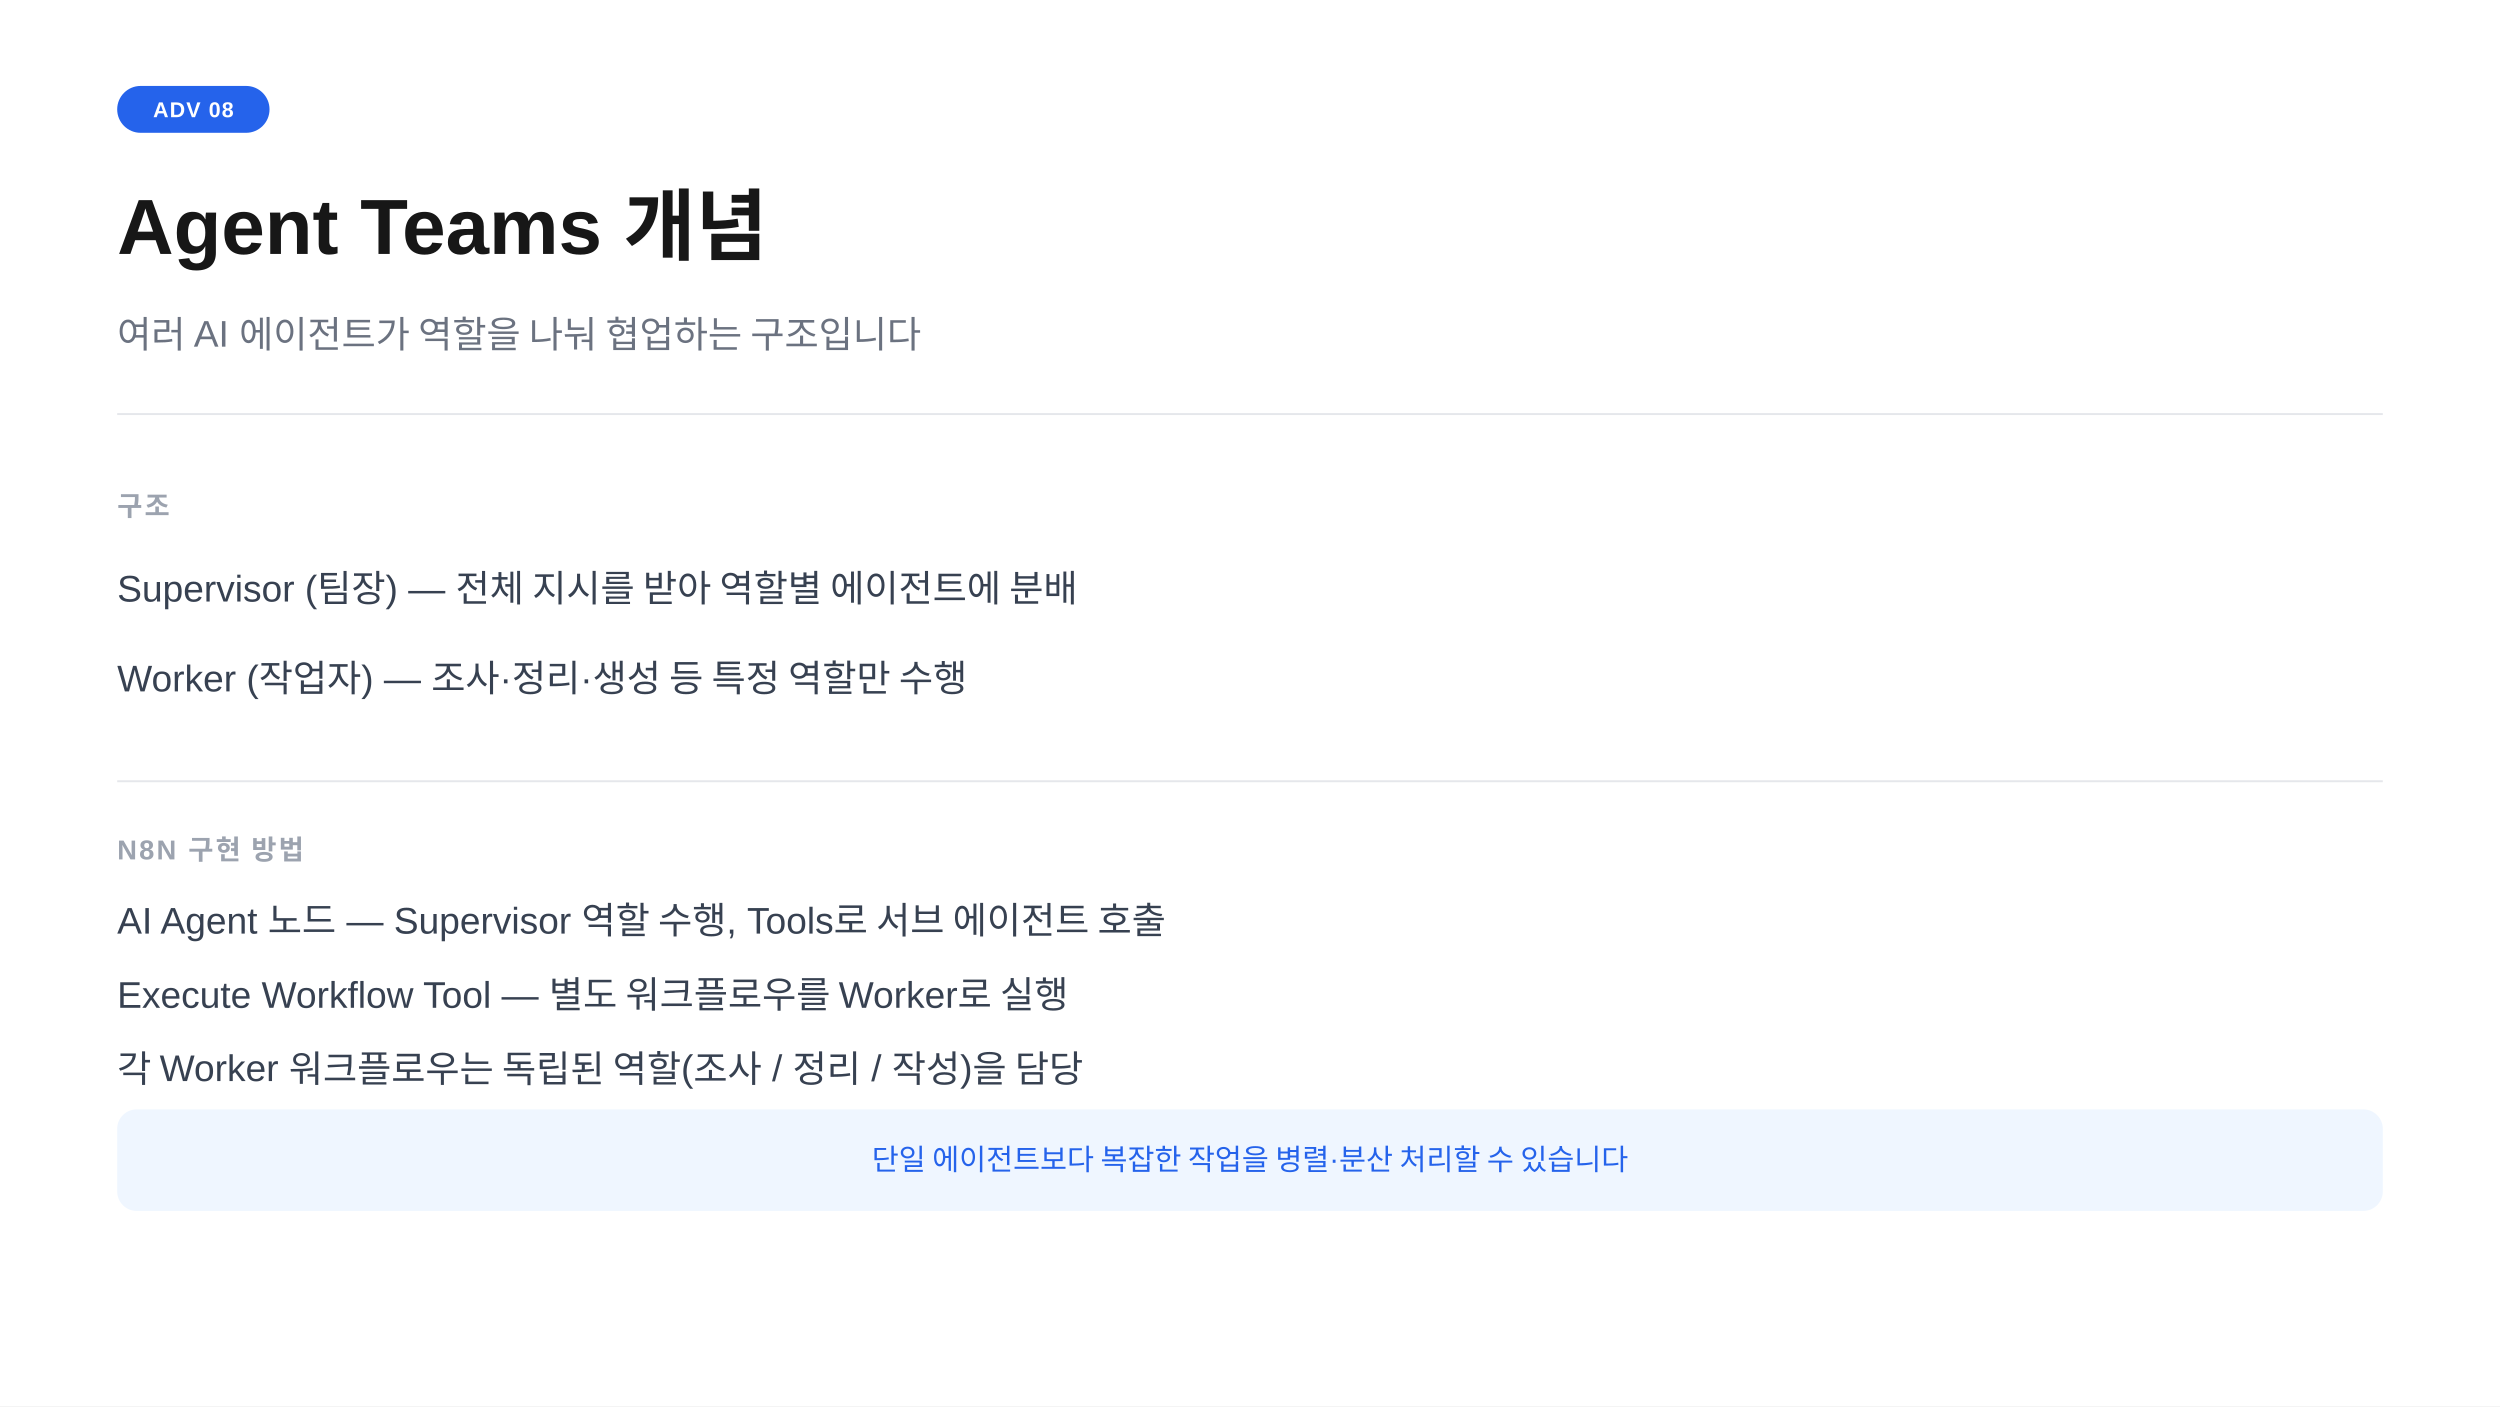
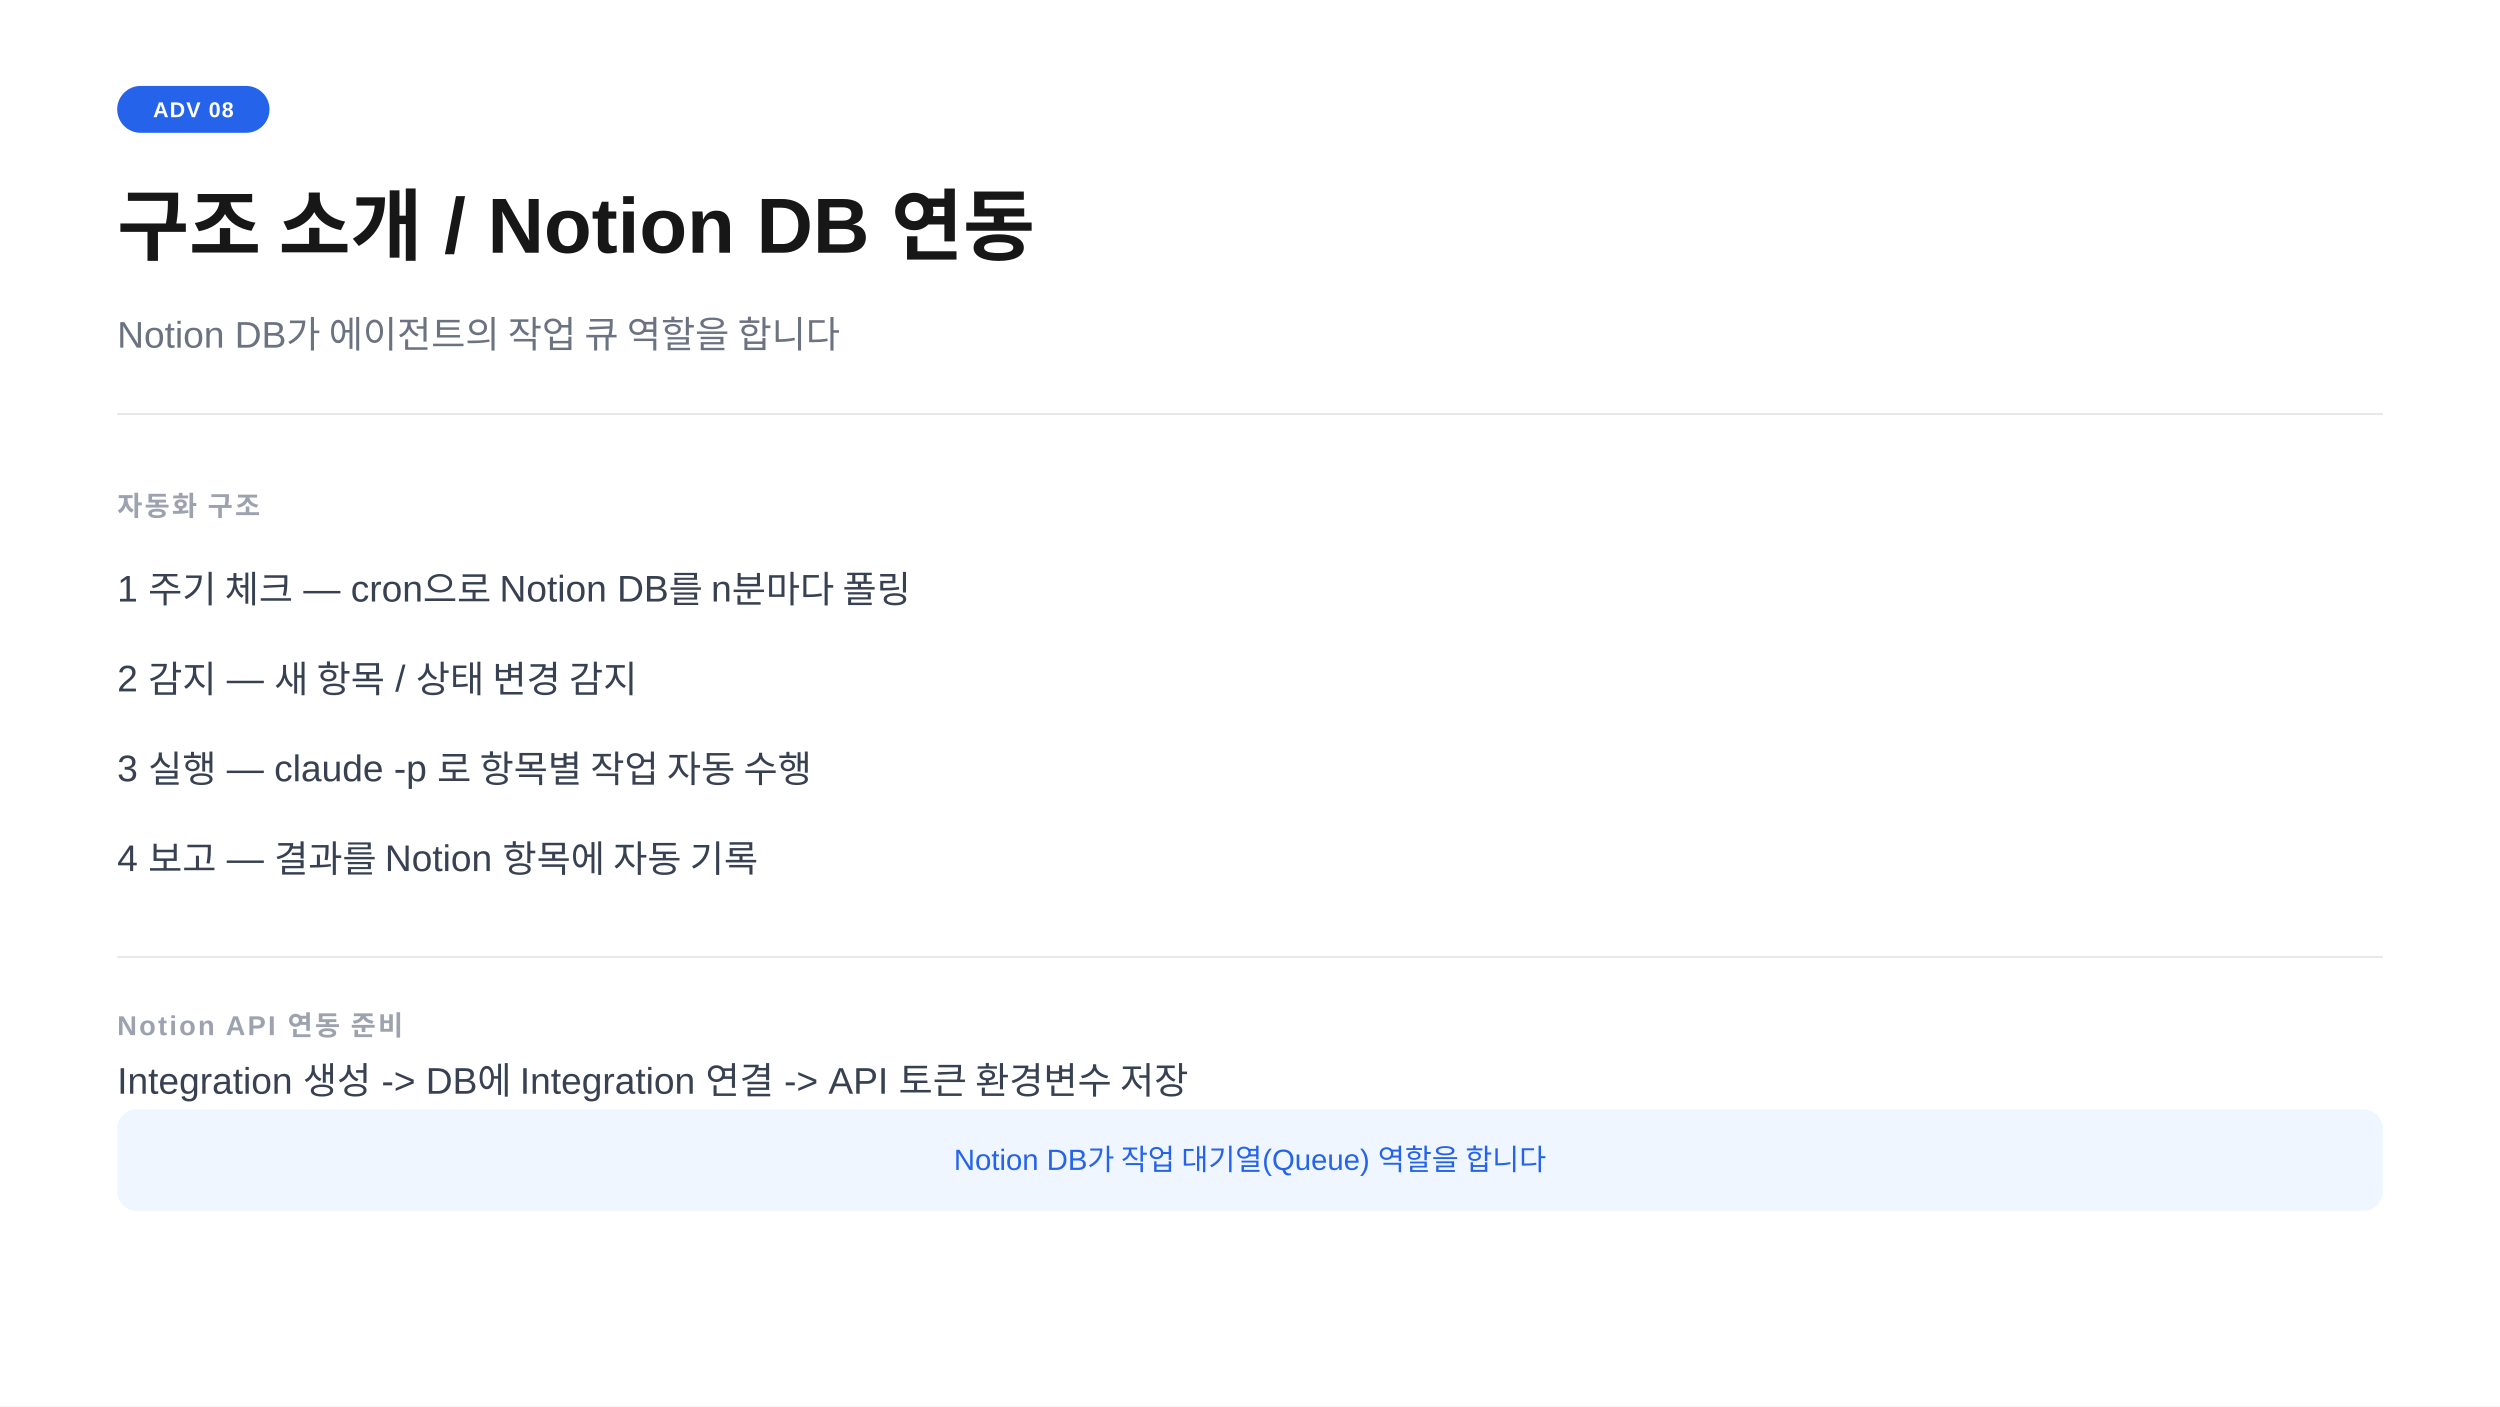
<svg xmlns="http://www.w3.org/2000/svg" width="1280" height="720" viewBox="0 0 1280 720">
  <rect width="1280" height="720" fill="#ffffff" />
  <rect x="60" y="44" width="78" height="24" rx="12" fill="#2563eb" />
  <text x="99" y="60" text-anchor="middle" font-family="-apple-system,BlinkMacSystemFont,'Segoe UI',Arial,sans-serif" font-size="11" font-weight="700" fill="#ffffff" letter-spacing="0.05em">ADV 08</text>
-   <text x="60" y="130" font-family="-apple-system,BlinkMacSystemFont,'Segoe UI',Arial,sans-serif" font-size="40" font-weight="700" fill="#171717">Agent Teams 개념</text>
-   <text x="60" y="178" font-family="-apple-system,BlinkMacSystemFont,'Segoe UI',Arial,sans-serif" font-size="19" fill="#6b7280">여러 AI 에이전트가 역할을 나눠 협업하는 구조입니다</text>
+   <text x="60" y="130" font-family="-apple-system,BlinkMacSystemFont,'Segoe UI',Arial,sans-serif" font-size="40" font-weight="700" fill="#171717">구조 소개  /  Notion DB 연동</text>
+   <text x="60" y="178" font-family="-apple-system,BlinkMacSystemFont,'Segoe UI',Arial,sans-serif" font-size="19" fill="#6b7280">Notion DB가 에이전트의 작업 큐 역할을 합니다</text>
  <line x1="60" y1="212" x2="1220" y2="212" stroke="#e5e7eb" stroke-width="1" />
-   <text x="60" y="264" font-family="-apple-system,BlinkMacSystemFont,'Segoe UI',Arial,sans-serif" font-size="14" font-weight="600" fill="#9ca3af" letter-spacing="0.08em">구조</text>
-   <text x="60" y="308" font-family="-apple-system,BlinkMacSystemFont,'Segoe UI',Arial,sans-serif" font-size="19" fill="#374151">Supervisor (팀장)  —  전체 지시를 받아 역할별 에이전트에 분배</text>
-   <text x="60" y="354" font-family="-apple-system,BlinkMacSystemFont,'Segoe UI',Arial,sans-serif" font-size="19" fill="#374151">Worker (작업자)  —  조사·정리·생성 등 특정 역할만 수행</text>
-   <line x1="60" y1="400" x2="1220" y2="400" stroke="#e5e7eb" stroke-width="1" />
-   <text x="60" y="440" font-family="-apple-system,BlinkMacSystemFont,'Segoe UI',Arial,sans-serif" font-size="14" font-weight="600" fill="#9ca3af" letter-spacing="0.08em">N8N 구현 방법</text>
-   <text x="60" y="478" font-family="-apple-system,BlinkMacSystemFont,'Segoe UI',Arial,sans-serif" font-size="19" fill="#374151">AI Agent 노드  —  Supervisor 역할 수행, Tools로 서브 에이전트 호출</text>
-   <text x="60" y="516" font-family="-apple-system,BlinkMacSystemFont,'Segoe UI',Arial,sans-serif" font-size="19" fill="#374151">Execute Workflow Tool  —  별도 워크플로우를 Worker로 실행</text>
-   <text x="60" y="554" font-family="-apple-system,BlinkMacSystemFont,'Segoe UI',Arial,sans-serif" font-size="19" fill="#374151">각 Worker 워크플로우는 독립된 역할(조사 / 정리 / 작성)을 담당</text>
+   <text x="60" y="264" font-family="-apple-system,BlinkMacSystemFont,'Segoe UI',Arial,sans-serif" font-size="14" font-weight="600" fill="#9ca3af" letter-spacing="0.08em">자동화 구조</text>
+   <text x="60" y="308" font-family="-apple-system,BlinkMacSystemFont,'Segoe UI',Arial,sans-serif" font-size="19" fill="#374151">1  주기 체크  —  cron으로 Notion DB를 n분마다 폴링</text>
+   <text x="60" y="354" font-family="-apple-system,BlinkMacSystemFont,'Segoe UI',Arial,sans-serif" font-size="19" fill="#374151">2  감지  —  새 항목 / 상태 변경 감지</text>
+   <text x="60" y="400" font-family="-apple-system,BlinkMacSystemFont,'Segoe UI',Arial,sans-serif" font-size="19" fill="#374151">3  실행  —  claude -p 로 항목별 작업 자동 수행</text>
+   <text x="60" y="446" font-family="-apple-system,BlinkMacSystemFont,'Segoe UI',Arial,sans-serif" font-size="19" fill="#374151">4  보고  —  결과를 Notion 항목에 자동 기록</text>
+   <line x1="60" y1="490" x2="1220" y2="490" stroke="#e5e7eb" stroke-width="1" />
+   <text x="60" y="530" font-family="-apple-system,BlinkMacSystemFont,'Segoe UI',Arial,sans-serif" font-size="14" font-weight="600" fill="#9ca3af" letter-spacing="0.08em">Notion API 연동 준비</text>
+   <text x="60" y="560" font-family="-apple-system,BlinkMacSystemFont,'Segoe UI',Arial,sans-serif" font-size="19" fill="#374151">Integration 생성  -&gt;  DB에 Integration 연결  -&gt;  API 토큰 환경변수 저장</text>
  <rect x="60" y="568" width="1160" height="52" rx="10" fill="#eff6ff" />
-   <text x="640" y="599" text-anchor="middle" font-family="-apple-system,BlinkMacSystemFont,'Segoe UI',Arial,sans-serif" font-size="15" fill="#2563eb">단일 에이전트보다 복잡한 작업을 병렬·분산 처리할 수 있습니다</text>
+   <text x="640" y="599" text-anchor="middle" font-family="-apple-system,BlinkMacSystemFont,'Segoe UI',Arial,sans-serif" font-size="15" fill="#2563eb">Notion DB가 작업 대기열(Queue) 역할을 합니다</text>
</svg>
